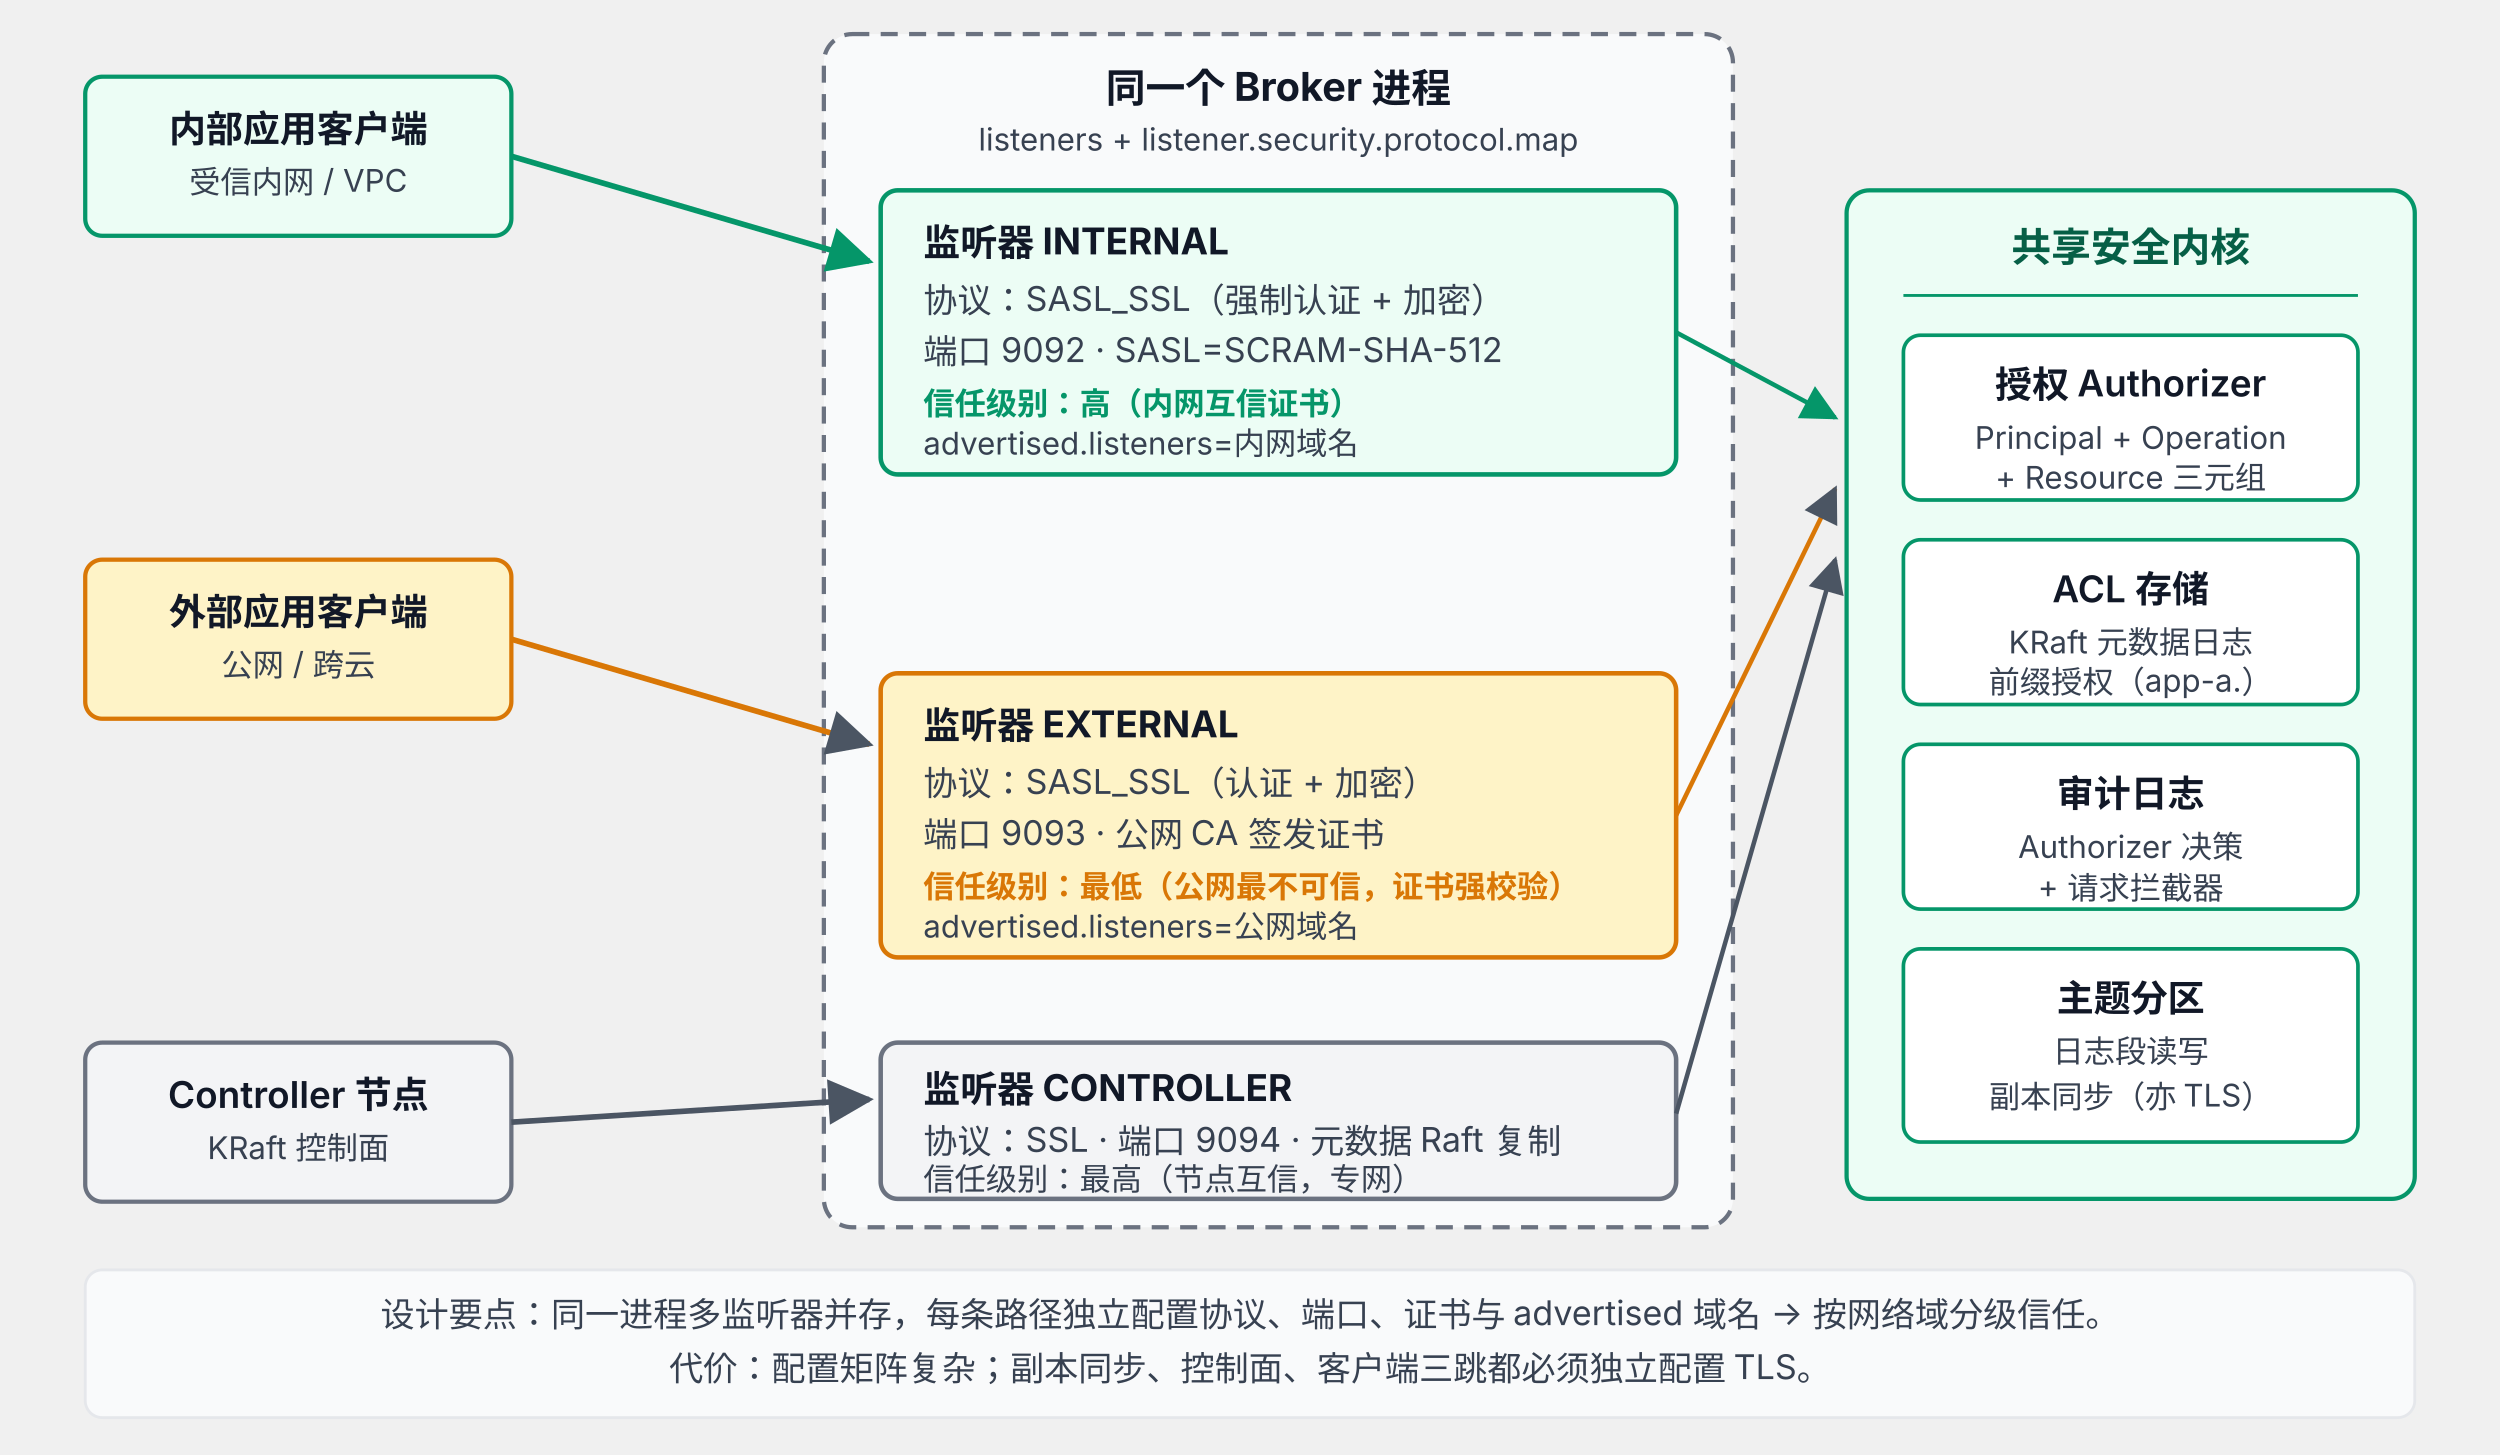
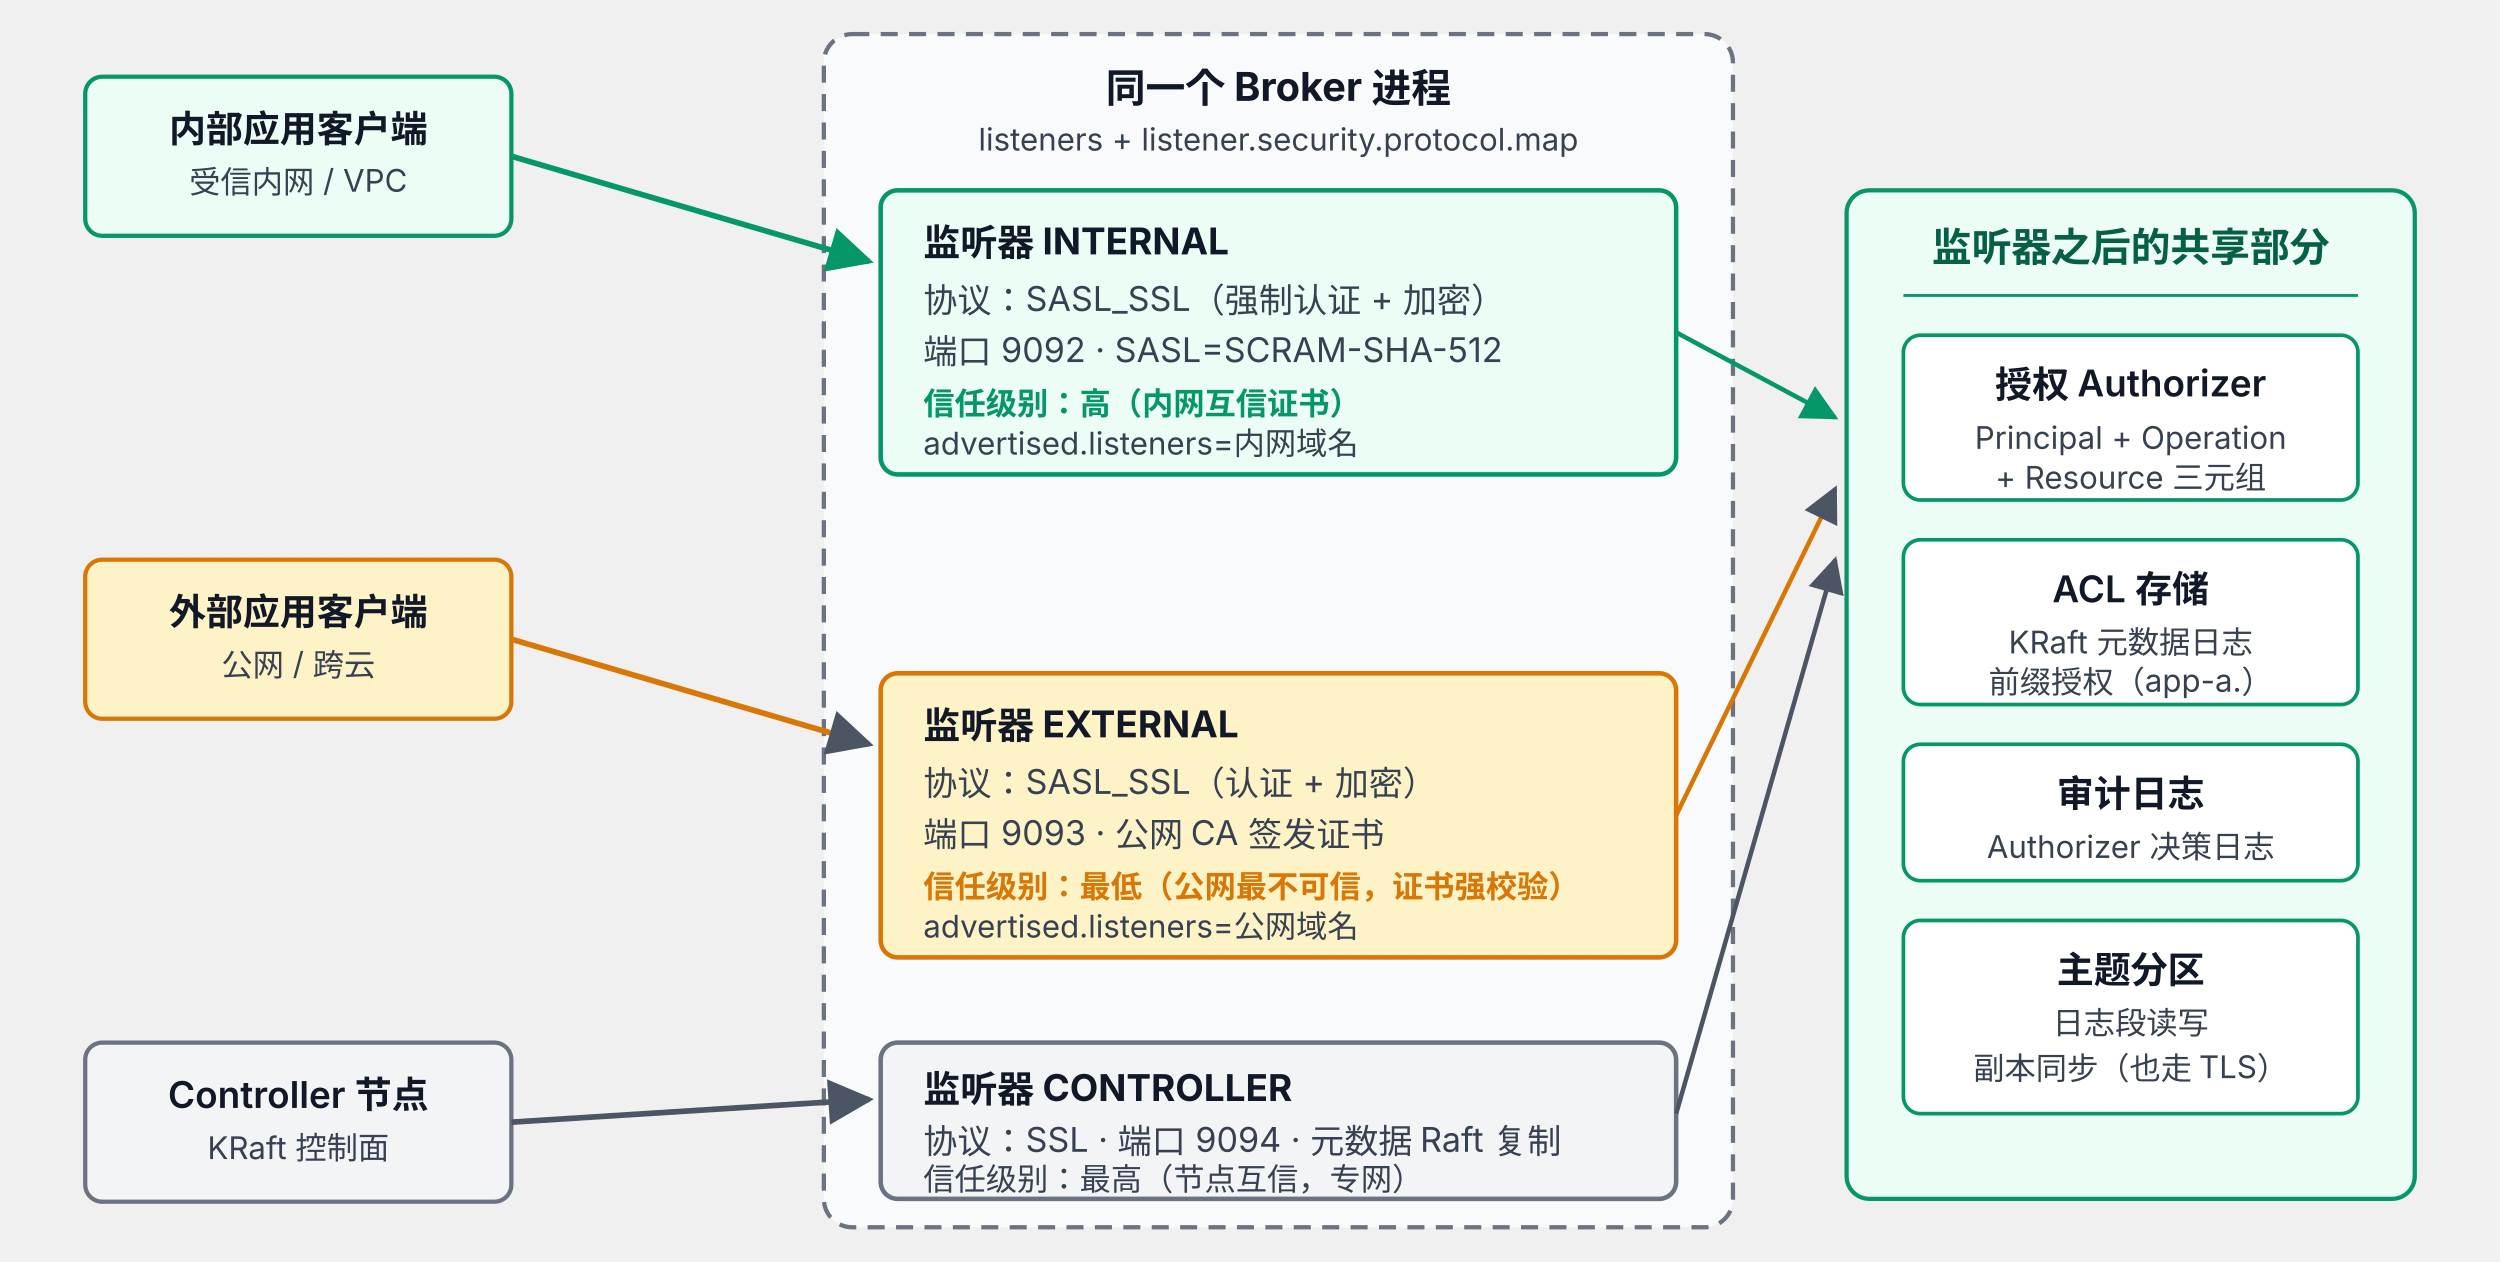
- <svg xmlns="http://www.w3.org/2000/svg" viewBox="0 68 880 512" font-family="system-ui, -apple-system, 'PingFang SC', 'Microsoft YaHei', sans-serif">
+ <svg xmlns="http://www.w3.org/2000/svg" viewBox="0 68 880 444" font-family="system-ui, -apple-system, 'PingFang SC', 'Microsoft YaHei', sans-serif">
  <defs>
    <marker id="arrow" viewBox="0 0 10 10" refX="9" refY="5" markerWidth="8" markerHeight="8" orient="auto-start-reverse">
      <path d="M0,0 L10,5 L0,10 z" fill="#4B5563" />
    </marker>
    <marker id="arrow-green" viewBox="0 0 10 10" refX="9" refY="5" markerWidth="8" markerHeight="8" orient="auto-start-reverse">
      <path d="M0,0 L10,5 L0,10 z" fill="#059669" />
    </marker>
  </defs>
  <rect x="30" y="95" width="150" height="56" rx="6" fill="#ECFDF5" stroke="#059669" stroke-width="1.5" />
  <text x="105" y="118" text-anchor="middle" font-size="13" font-weight="600" fill="#111827">内部应用客户端</text>
  <text x="105" y="136" text-anchor="middle" font-size="11" fill="#374151">受信内网 / VPC</text>
  <rect x="30" y="265" width="150" height="56" rx="6" fill="#FEF3C7" stroke="#D97706" stroke-width="1.5" />
  <text x="105" y="288" text-anchor="middle" font-size="13" font-weight="600" fill="#111827">外部应用客户端</text>
  <text x="105" y="306" text-anchor="middle" font-size="11" fill="#374151">公网 / 跨云</text>
  <rect x="30" y="435" width="150" height="56" rx="6" fill="#F3F4F6" stroke="#6B7280" stroke-width="1.5" />
  <text x="105" y="458" text-anchor="middle" font-size="13" font-weight="600" fill="#111827">Controller 节点</text>
  <text x="105" y="476" text-anchor="middle" font-size="11" fill="#374151">KRaft 控制面</text>
  <rect x="290" y="80" width="320" height="420" rx="10" fill="#F9FAFB" stroke="#6B7280" stroke-width="1.5" stroke-dasharray="6 4" />
  <text x="450" y="104" text-anchor="middle" font-size="14" font-weight="700" fill="#111827">同一个 Broker 进程</text>
  <text x="450" y="121" text-anchor="middle" font-size="11" fill="#374151">listeners + listener.security.protocol.map</text>
  <rect x="310" y="135" width="280" height="100" rx="6" fill="#ECFDF5" stroke="#059669" stroke-width="1.6" />
  <text x="325" y="158" font-size="13" font-weight="700" fill="#111827">监听器 INTERNAL</text>
  <text x="325" y="178" font-size="12" fill="#374151">协议：SASL_SSL（强制认证 + 加密）</text>
  <text x="325" y="196" font-size="12" fill="#374151">端口 9092 · SASL=SCRAM-SHA-512</text>
  <text x="325" y="214" font-size="11" fill="#059669" font-weight="600">信任级别：高（内网互信证书）</text>
  <text x="325" y="228" font-size="11" fill="#374151">advertised.listeners=内网域名</text>
  <rect x="310" y="305" width="280" height="100" rx="6" fill="#FEF3C7" stroke="#D97706" stroke-width="1.6" />
  <text x="325" y="328" font-size="13" font-weight="700" fill="#111827">监听器 EXTERNAL</text>
  <text x="325" y="348" font-size="12" fill="#374151">协议：SASL_SSL（认证 + 加密）</text>
  <text x="325" y="366" font-size="12" fill="#374151">端口 9093 · 公网 CA 签发证书</text>
  <text x="325" y="384" font-size="11" fill="#D97706" font-weight="600">信任级别：最低（公网最不可信，证书强校验）</text>
  <text x="325" y="398" font-size="11" fill="#374151">advertised.listeners=公网域名</text>
  <rect x="310" y="435" width="280" height="55" rx="6" fill="#F3F4F6" stroke="#6B7280" stroke-width="1.6" />
  <text x="325" y="456" font-size="13" font-weight="700" fill="#111827">监听器 CONTROLLER</text>
  <text x="325" y="474" font-size="12" fill="#374151">协议：SSL · 端口 9094 · 元数据 Raft 复制</text>
  <text x="325" y="487" font-size="11" fill="#374151">信任级别：最高（节点互信，专网）</text>
  <line x1="180" y1="123" x2="306" y2="160" stroke="#059669" stroke-width="2" marker-end="url(#arrow-green)" />
  <line x1="180" y1="293" x2="306" y2="330" stroke="#D97706" stroke-width="2" marker-end="url(#arrow)" />
  <line x1="180" y1="463" x2="306" y2="455" stroke="#4B5563" stroke-width="2" marker-end="url(#arrow)" />
  <rect x="650" y="135" width="200" height="355" rx="8" fill="#ECFDF5" stroke="#059669" stroke-width="1.5" />
-   <text x="750" y="160" text-anchor="middle" font-size="14" font-weight="700" fill="#065F46">共享安全内核</text>
+   <text x="750" y="160" text-anchor="middle" font-size="14" font-weight="700" fill="#065F46">监听器之后的共享部分</text>
  <line x1="670" y1="172" x2="830" y2="172" stroke="#059669" stroke-width="1" />
  <rect x="670" y="186" width="160" height="58" rx="6" fill="#FFFFFF" stroke="#059669" stroke-width="1.3" />
  <text x="750" y="208" text-anchor="middle" font-size="13" font-weight="600" fill="#111827">授权 Authorizer</text>
  <text x="750" y="226" text-anchor="middle" font-size="11" fill="#374151">Principal + Operation</text>
  <text x="750" y="240" text-anchor="middle" font-size="11" fill="#374151">+ Resource 三元组</text>
  <rect x="670" y="258" width="160" height="58" rx="6" fill="#FFFFFF" stroke="#059669" stroke-width="1.3" />
  <text x="750" y="280" text-anchor="middle" font-size="13" font-weight="600" fill="#111827">ACL 存储</text>
  <text x="750" y="298" text-anchor="middle" font-size="11" fill="#374151">KRaft 元数据日志</text>
  <text x="750" y="312" text-anchor="middle" font-size="11" fill="#374151">前缀授权（app-a.）</text>
-   <rect x="670" y="330" width="160" height="58" rx="6" fill="#FFFFFF" stroke="#059669" stroke-width="1.3" />
+   <rect x="670" y="330" width="160" height="48" rx="6" fill="#FFFFFF" stroke="#059669" stroke-width="1.3" />
  <text x="750" y="352" text-anchor="middle" font-size="13" font-weight="600" fill="#111827">审计日志</text>
-   <text x="750" y="370" text-anchor="middle" font-size="11" fill="#374151">Authorizer 决策</text>
-   <text x="750" y="384" text-anchor="middle" font-size="11" fill="#374151">+ 请求拦截器</text>
-   <rect x="670" y="402" width="160" height="68" rx="6" fill="#FFFFFF" stroke="#059669" stroke-width="1.3" />
-   <text x="750" y="424" text-anchor="middle" font-size="13" font-weight="600" fill="#111827">主题分区</text>
-   <text x="750" y="442" text-anchor="middle" font-size="11" fill="#374151">日志段读写</text>
-   <text x="750" y="458" text-anchor="middle" font-size="11" fill="#374151">副本同步（亦 TLS）</text>
+   <text x="750" y="370" text-anchor="middle" font-size="11" fill="#374151">Authorizer 决策日志</text>
+   <rect x="670" y="392" width="160" height="68" rx="6" fill="#FFFFFF" stroke="#059669" stroke-width="1.3" />
+   <text x="750" y="414" text-anchor="middle" font-size="13" font-weight="600" fill="#111827">主题分区</text>
+   <text x="750" y="432" text-anchor="middle" font-size="11" fill="#374151">日志段读写</text>
+   <text x="750" y="448" text-anchor="middle" font-size="11" fill="#374151">副本同步（也走 TLS）</text>
  <line x1="590" y1="185" x2="646" y2="215" stroke="#059669" stroke-width="1.6" marker-end="url(#arrow-green)" />
  <line x1="590" y1="355" x2="646" y2="240" stroke="#D97706" stroke-width="1.6" marker-end="url(#arrow)" />
  <line x1="590" y1="460" x2="646" y2="265" stroke="#4B5563" stroke-width="1.6" marker-end="url(#arrow)" />
-   <rect x="30" y="515" width="820" height="52" rx="6" fill="#F9FAFB" stroke="#E5E7EB" stroke-width="1" />
-   <text x="440" y="535" text-anchor="middle" font-size="12" fill="#374151">设计要点：同一进程多监听器并存，每条路径独立配置协议、端口、证书与 advertised 域名 → 按网络域分级信任。</text>
-   <text x="440" y="554" text-anchor="middle" font-size="12" fill="#374151">代价：配置矩阵复杂；副本同步、控制面、客户端三跳都必须独立配置 TLS。</text>
</svg>
